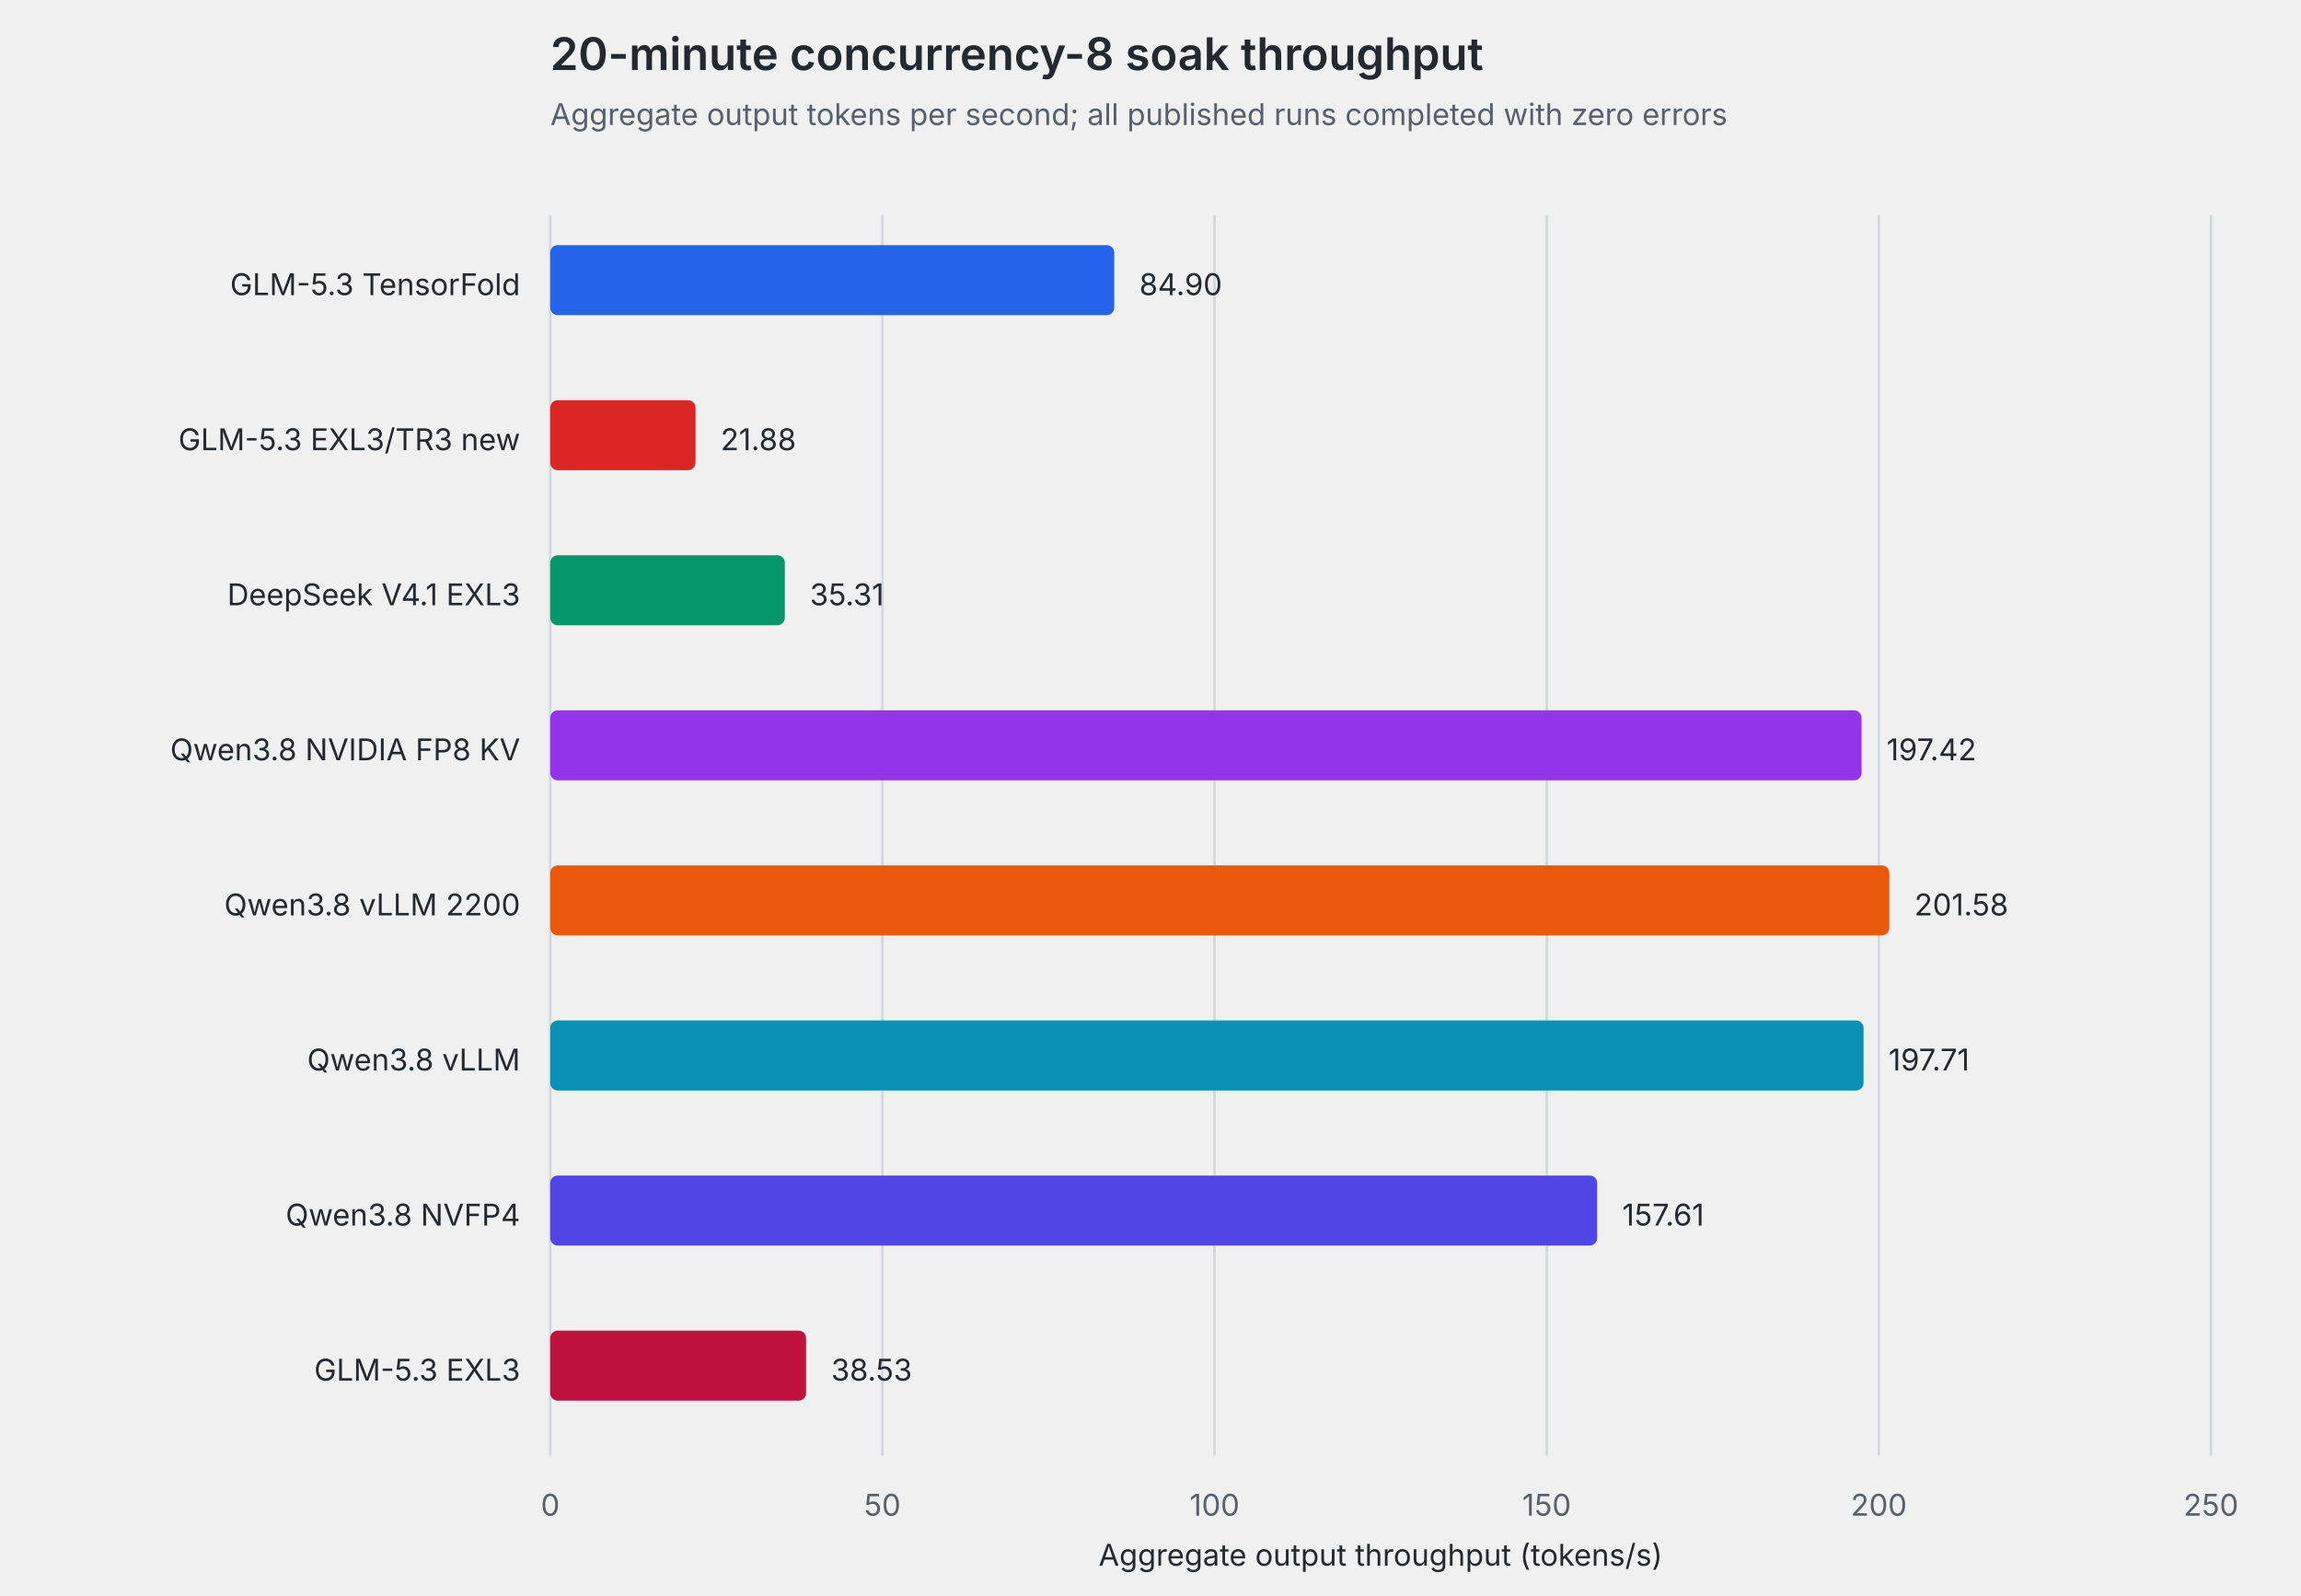
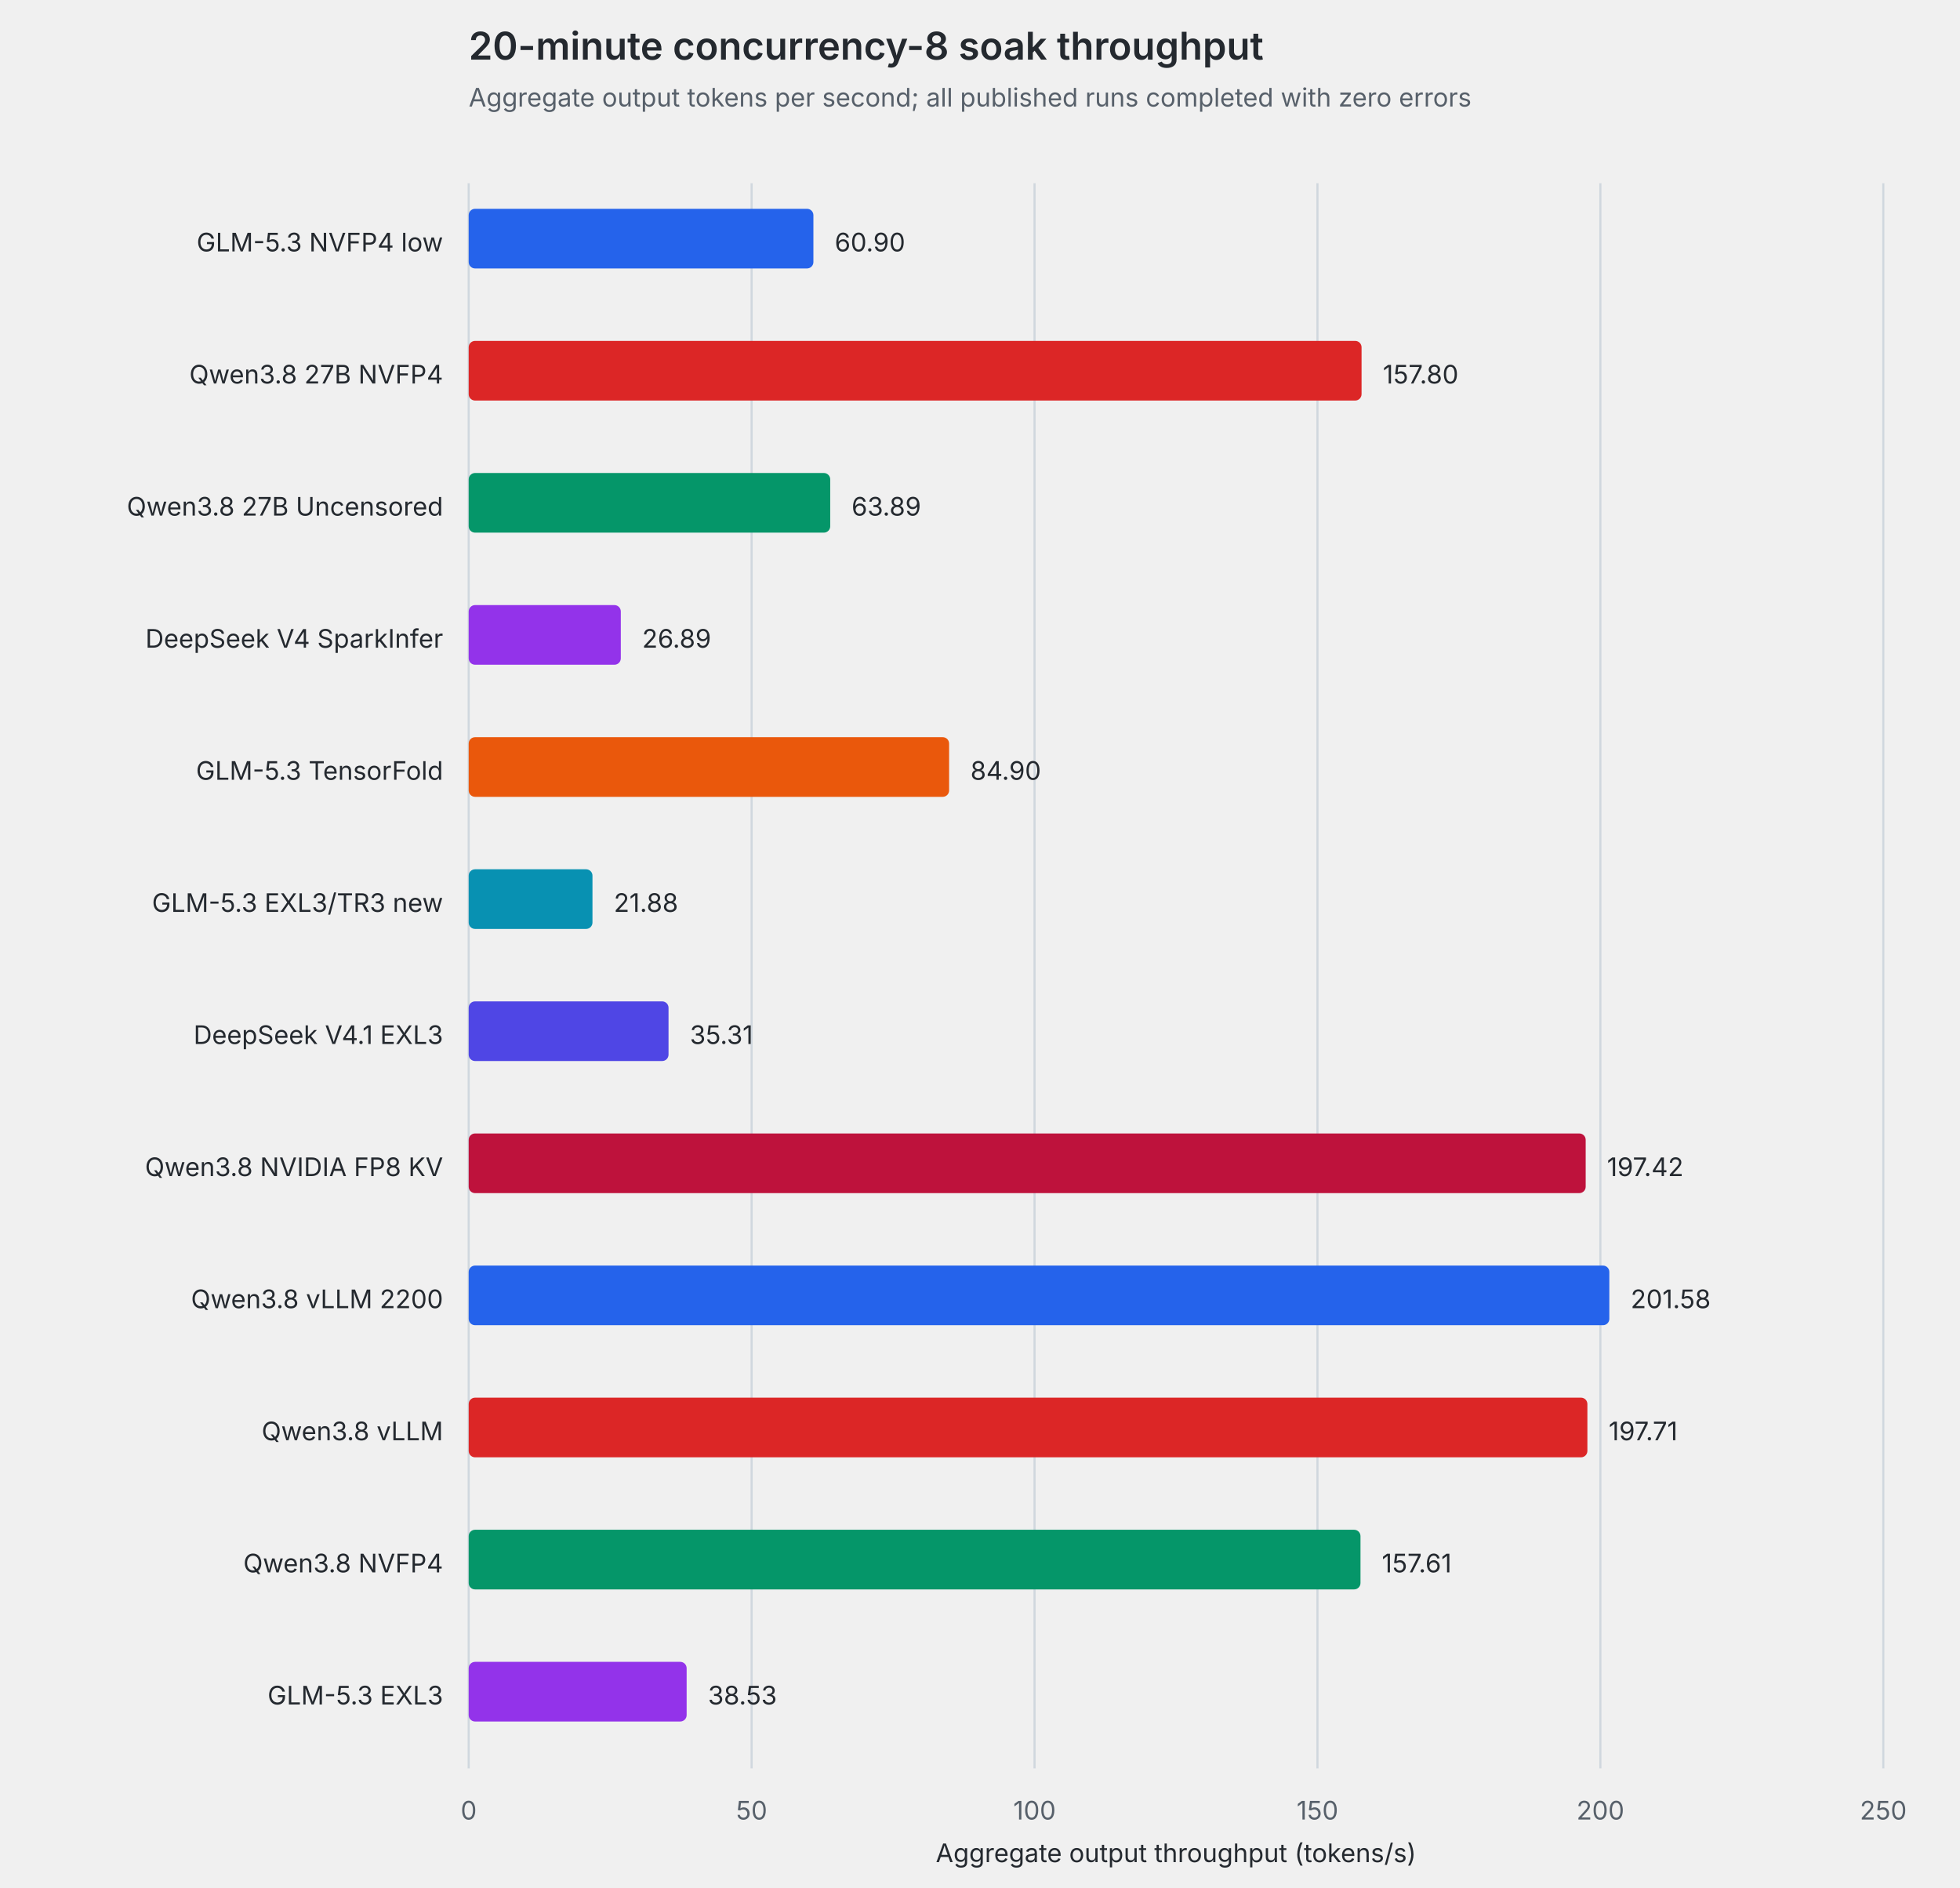
- <svg xmlns="http://www.w3.org/2000/svg" width="920" height="638" viewBox="0 0 920 638" role="img" aria-labelledby="title desc">
+ <svg xmlns="http://www.w3.org/2000/svg" width="920" height="886" viewBox="0 0 920 886" role="img" aria-labelledby="title desc">
  <style>
    :root { color-scheme: light dark; }
    text { font-family: ui-sans-serif, system-ui, -apple-system, BlinkMacSystemFont, "Segoe UI", sans-serif; fill: #24292f; font-size: 12px; }
    .title { font-size: 18px; font-weight: 600; }
    .subtitle, .tick { fill: #57606a; }
    .grid { stroke: #d0d7de; stroke-width: 1; }
    .axis { stroke: #8c959f; stroke-width: 1; }
    .series { fill: none; stroke-width: 3; stroke-linejoin: round; stroke-linecap: round; }
    .marker { stroke: #ffffff; stroke-width: 2; }
    @media (prefers-color-scheme: dark) {
      text { fill: #f0f6fc; }
      .subtitle, .tick { fill: #8c959f; }
      .grid { stroke: #30363d; }
      .axis { stroke: #6e7681; }
      .marker { stroke: #0d1117; }
    }
  </style>
  <text class="title" x="220" y="28">20-minute concurrency-8 soak throughput</text>
  <text class="subtitle" x="220" y="50">Aggregate output tokens per second; all published runs completed with zero errors</text>
-   <line class="grid" x1="220.0" y1="86" x2="220.0" y2="582" />
-   <text class="tick" x="220.0" y="606" text-anchor="middle">0</text>
-   <line class="grid" x1="352.8" y1="86" x2="352.8" y2="582" />
-   <text class="tick" x="352.8" y="606" text-anchor="middle">50</text>
-   <line class="grid" x1="485.6" y1="86" x2="485.6" y2="582" />
-   <text class="tick" x="485.6" y="606" text-anchor="middle">100</text>
-   <line class="grid" x1="618.4" y1="86" x2="618.4" y2="582" />
-   <text class="tick" x="618.4" y="606" text-anchor="middle">150</text>
-   <line class="grid" x1="751.2" y1="86" x2="751.2" y2="582" />
-   <text class="tick" x="751.2" y="606" text-anchor="middle">200</text>
-   <line class="grid" x1="884.0" y1="86" x2="884.0" y2="582" />
-   <text class="tick" x="884.0" y="606" text-anchor="middle">250</text>
-   <text x="208" y="118" text-anchor="end">GLM-5.3 TensorFold</text>
-   <rect x="220" y="98" width="225.5" height="28" rx="3" fill="#2563eb" />
-   <text x="455.5" y="118">84.90</text>
-   <text x="208" y="180" text-anchor="end">GLM-5.3 EXL3/TR3 new</text>
-   <rect x="220" y="160" width="58.1" height="28" rx="3" fill="#dc2626" />
-   <text x="288.1" y="180">21.88</text>
-   <text x="208" y="242" text-anchor="end">DeepSeek V4.1 EXL3</text>
-   <rect x="220" y="222" width="93.8" height="28" rx="3" fill="#059669" />
-   <text x="323.8" y="242">35.31</text>
-   <text x="208" y="304" text-anchor="end">Qwen3.8 NVIDIA FP8 KV</text>
-   <rect x="220" y="284" width="524.3" height="28" rx="3" fill="#9333ea" />
-   <text x="754.3" y="304">197.42</text>
-   <text x="208" y="366" text-anchor="end">Qwen3.8 vLLM 2200</text>
-   <rect x="220" y="346" width="535.4" height="28" rx="3" fill="#ea580c" />
-   <text x="765.4" y="366">201.58</text>
-   <text x="208" y="428" text-anchor="end">Qwen3.8 vLLM</text>
-   <rect x="220" y="408" width="525.1" height="28" rx="3" fill="#0891b2" />
-   <text x="755.1" y="428">197.71</text>
-   <text x="208" y="490" text-anchor="end">Qwen3.8 NVFP4</text>
-   <rect x="220" y="470" width="418.6" height="28" rx="3" fill="#4f46e5" />
-   <text x="648.6" y="490">157.61</text>
-   <text x="208" y="552" text-anchor="end">GLM-5.3 EXL3</text>
-   <rect x="220" y="532" width="102.3" height="28" rx="3" fill="#be123c" />
-   <text x="332.3" y="552">38.53</text>
-   <text x="552.0" y="626" text-anchor="middle">Aggregate output throughput (tokens/s)</text>
+   <line class="grid" x1="220.0" y1="86" x2="220.0" y2="830" />
+   <text class="tick" x="220.0" y="854" text-anchor="middle">0</text>
+   <line class="grid" x1="352.8" y1="86" x2="352.8" y2="830" />
+   <text class="tick" x="352.8" y="854" text-anchor="middle">50</text>
+   <line class="grid" x1="485.6" y1="86" x2="485.6" y2="830" />
+   <text class="tick" x="485.6" y="854" text-anchor="middle">100</text>
+   <line class="grid" x1="618.4" y1="86" x2="618.4" y2="830" />
+   <text class="tick" x="618.4" y="854" text-anchor="middle">150</text>
+   <line class="grid" x1="751.2" y1="86" x2="751.2" y2="830" />
+   <text class="tick" x="751.2" y="854" text-anchor="middle">200</text>
+   <line class="grid" x1="884.0" y1="86" x2="884.0" y2="830" />
+   <text class="tick" x="884.0" y="854" text-anchor="middle">250</text>
+   <text x="208" y="118" text-anchor="end">GLM-5.3 NVFP4 low</text>
+   <rect x="220" y="98" width="161.8" height="28" rx="3" fill="#2563eb" />
+   <text x="391.8" y="118">60.90</text>
+   <text x="208" y="180" text-anchor="end">Qwen3.8 27B NVFP4</text>
+   <rect x="220" y="160" width="419.1" height="28" rx="3" fill="#dc2626" />
+   <text x="649.1" y="180">157.80</text>
+   <text x="208" y="242" text-anchor="end">Qwen3.8 27B Uncensored</text>
+   <rect x="220" y="222" width="169.7" height="28" rx="3" fill="#059669" />
+   <text x="399.7" y="242">63.89</text>
+   <text x="208" y="304" text-anchor="end">DeepSeek V4 SparkInfer</text>
+   <rect x="220" y="284" width="71.4" height="28" rx="3" fill="#9333ea" />
+   <text x="301.4" y="304">26.89</text>
+   <text x="208" y="366" text-anchor="end">GLM-5.3 TensorFold</text>
+   <rect x="220" y="346" width="225.5" height="28" rx="3" fill="#ea580c" />
+   <text x="455.5" y="366">84.90</text>
+   <text x="208" y="428" text-anchor="end">GLM-5.3 EXL3/TR3 new</text>
+   <rect x="220" y="408" width="58.1" height="28" rx="3" fill="#0891b2" />
+   <text x="288.1" y="428">21.88</text>
+   <text x="208" y="490" text-anchor="end">DeepSeek V4.1 EXL3</text>
+   <rect x="220" y="470" width="93.8" height="28" rx="3" fill="#4f46e5" />
+   <text x="323.8" y="490">35.31</text>
+   <text x="208" y="552" text-anchor="end">Qwen3.8 NVIDIA FP8 KV</text>
+   <rect x="220" y="532" width="524.3" height="28" rx="3" fill="#be123c" />
+   <text x="754.3" y="552">197.42</text>
+   <text x="208" y="614" text-anchor="end">Qwen3.8 vLLM 2200</text>
+   <rect x="220" y="594" width="535.4" height="28" rx="3" fill="#2563eb" />
+   <text x="765.4" y="614">201.58</text>
+   <text x="208" y="676" text-anchor="end">Qwen3.8 vLLM</text>
+   <rect x="220" y="656" width="525.1" height="28" rx="3" fill="#dc2626" />
+   <text x="755.1" y="676">197.71</text>
+   <text x="208" y="738" text-anchor="end">Qwen3.8 NVFP4</text>
+   <rect x="220" y="718" width="418.6" height="28" rx="3" fill="#059669" />
+   <text x="648.6" y="738">157.61</text>
+   <text x="208" y="800" text-anchor="end">GLM-5.3 EXL3</text>
+   <rect x="220" y="780" width="102.3" height="28" rx="3" fill="#9333ea" />
+   <text x="332.3" y="800">38.53</text>
+   <text x="552.0" y="874" text-anchor="middle">Aggregate output throughput (tokens/s)</text>
</svg>
